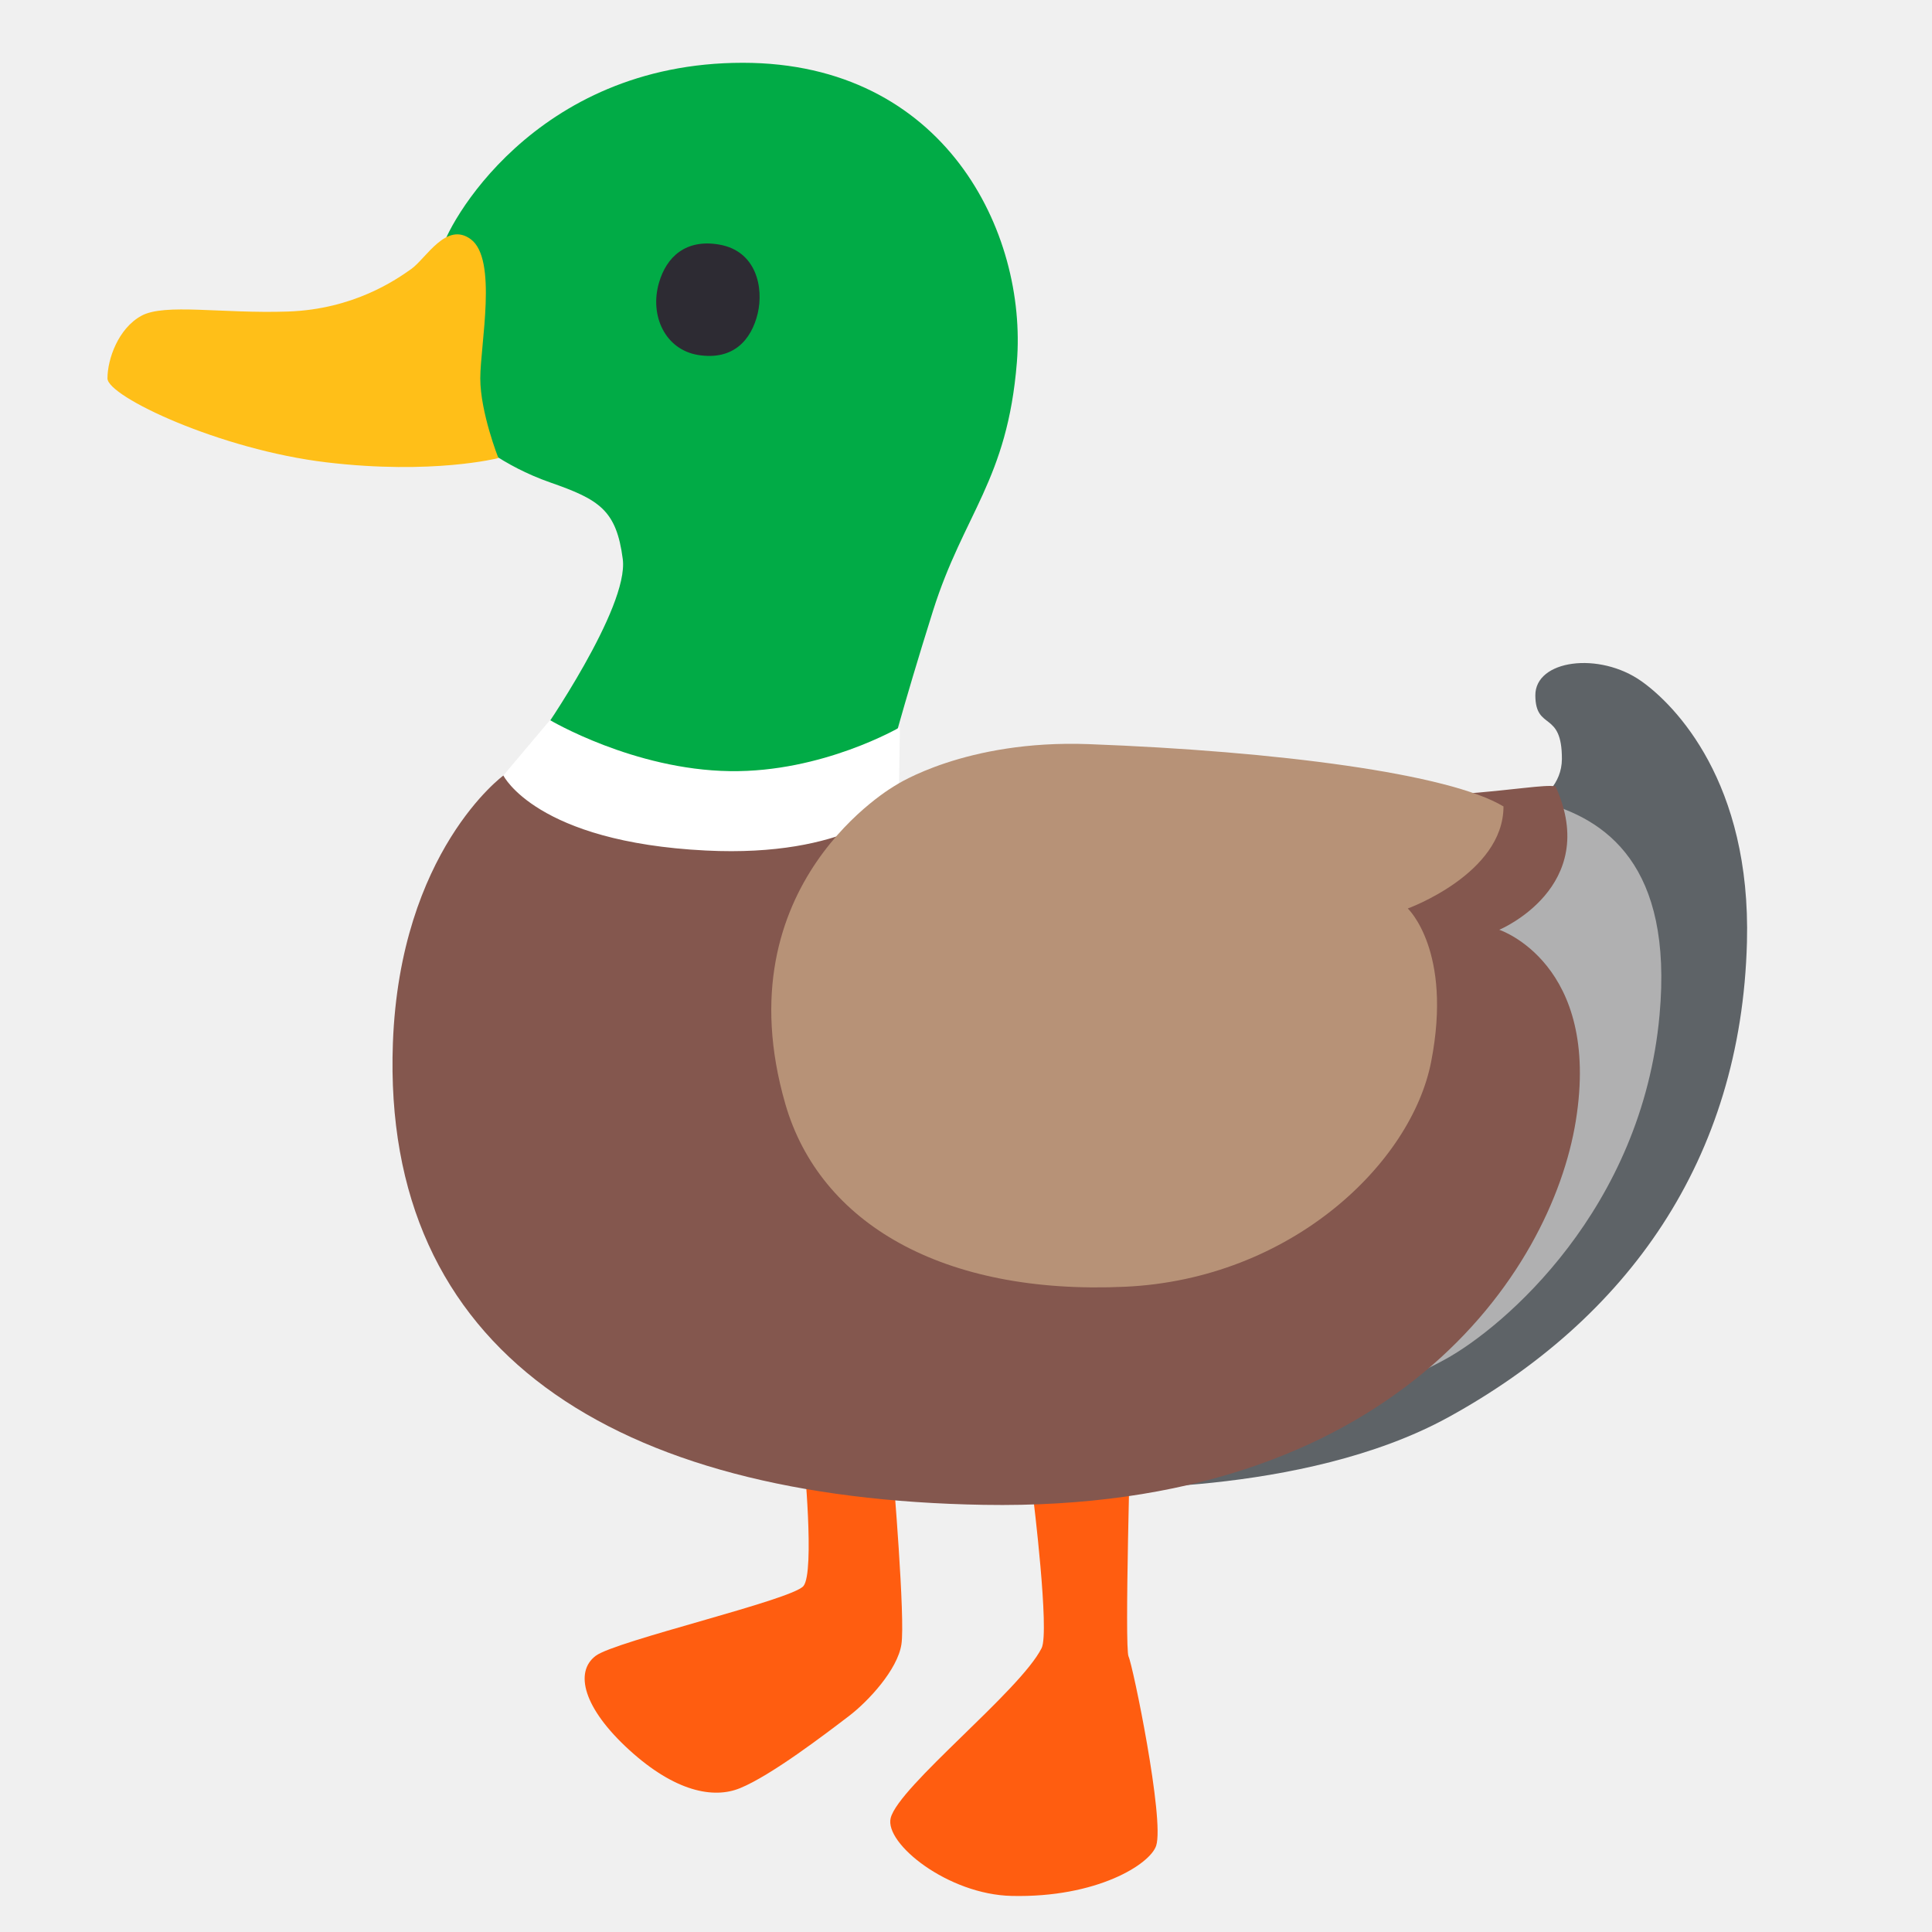
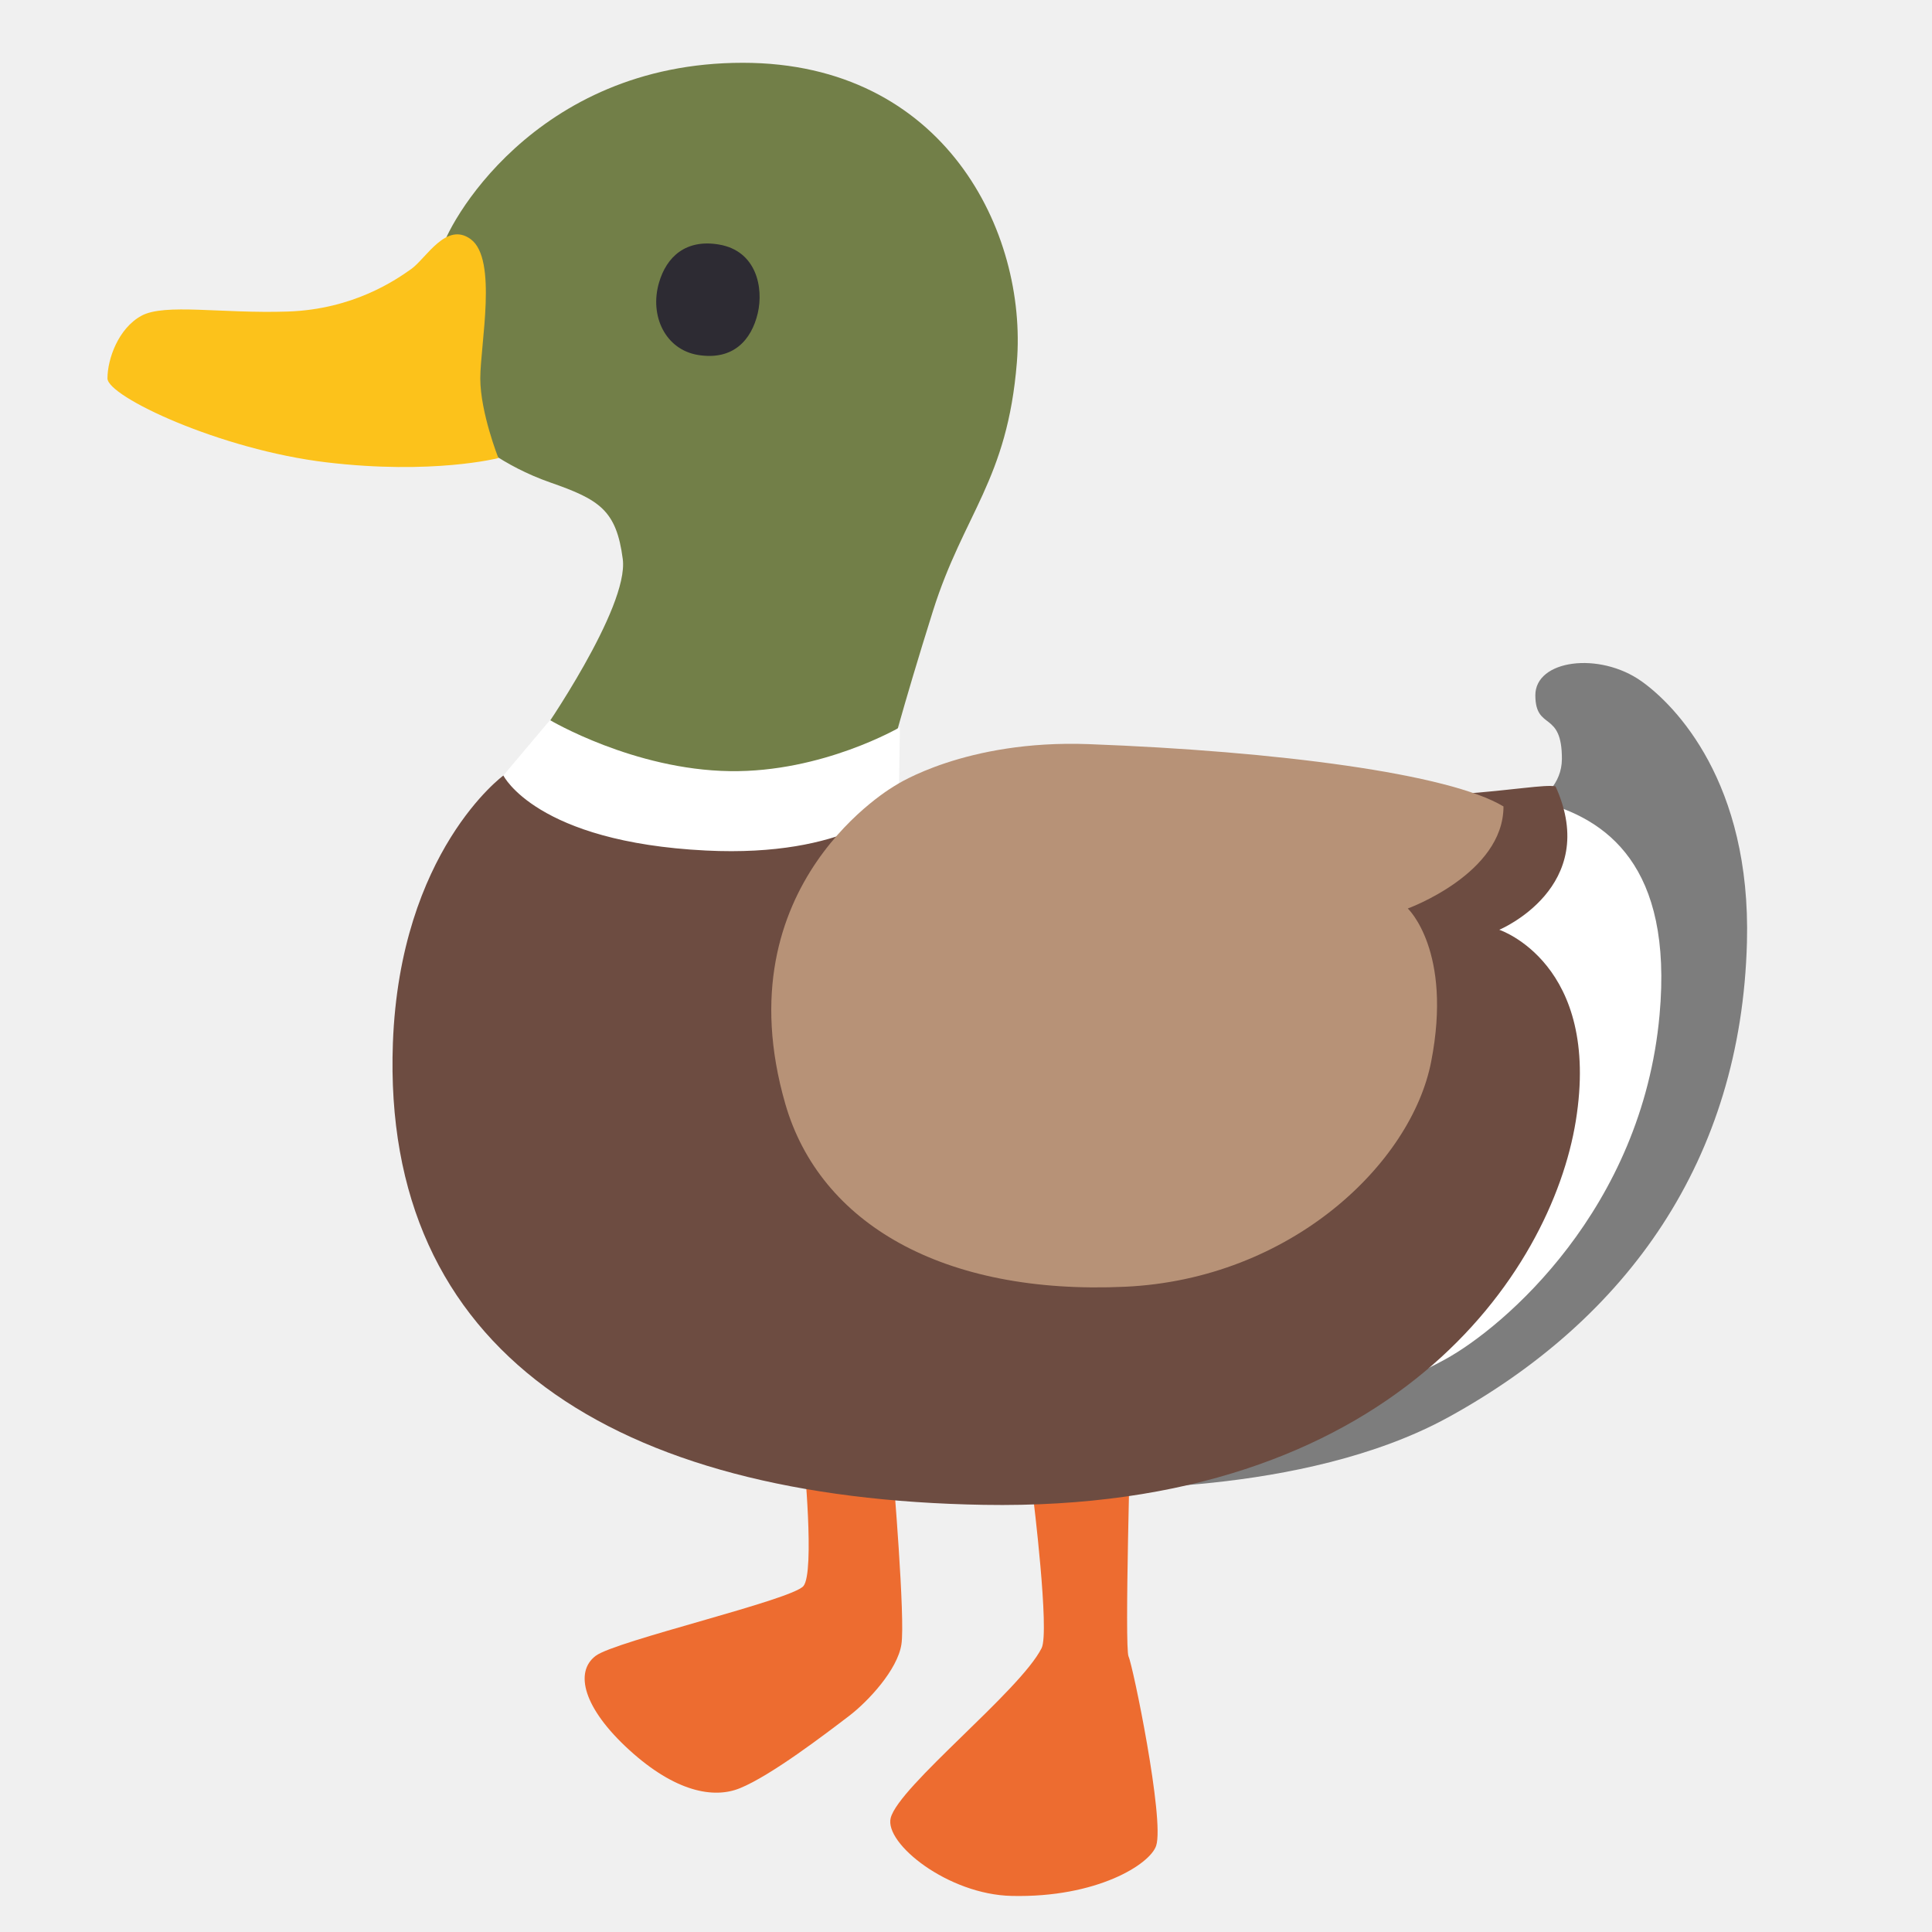
<svg xmlns="http://www.w3.org/2000/svg" version="1.1" id="Layer_3" x="0px" y="0px" viewBox="0 0 128 128" style="enable-background:new 0 0 128 128;" xml:space="preserve">
  <defs id="defs39921" />
  <linearGradient id="SVGID_1_" gradientUnits="userSpaceOnUse" x1="47.489" y1="11.504" x2="51.02" y2="45.102">
    <stop offset="0.171" style="stop-color:#01AB46" id="stop39885" />
    <stop offset="0.345" style="stop-color:#089E42" id="stop39887" />
    <stop offset="0.671" style="stop-color:#1A7A37" id="stop39889" />
    <stop offset="1" style="stop-color:#2F502A" id="stop39891" />
  </linearGradient>
-   <path style="fill:#01ab46;fill-opacity:1" d="M35.84,48.65c0,0,5.84-8.38,5.42-11.61c-0.42-3.24-1.55-3.94-4.79-5.07  c-3.24-1.13-5.14-2.89-5.14-2.89s-2.35-11.03-2.11-12.39c0.28-1.62,6.12-12.53,19.99-12.53c13.37,0,18.86,11.22,18.16,19.85  c-0.63,7.81-3.52,10-5.56,16.47c-2.04,6.48-3.03,10.35-3.03,10.35l-12.04,2.46l-10.07-2.18L35.84,48.65z" id="path39894" />
-   <path style="fill:#FF5D10;" d="M53.25,96.51c0,0,0.75,7.64-0.02,8.57c-0.78,0.93-12.44,3.63-13.76,4.62  c-1.43,1.07-0.82,3.47,2.22,6.24c3.04,2.77,5.59,3.25,7.34,2.53c2.06-0.84,5.63-3.57,7.23-4.79c1.28-0.98,3.2-3.06,3.46-4.73  c0.27-1.67-0.56-11.48-0.56-11.48L53.25,96.51z" id="path39896" />
-   <path style="fill:#FF5D10;" d="M68.45,99.19c0,0,1.1,8.92,0.56,10c-1.41,2.82-9.47,9.16-10,11.26c-0.42,1.69,3.8,5.07,8.02,5.16  c5.64,0.13,9.17-2.1,9.57-3.33c0.56-1.74-1.55-11.97-1.83-12.53s0.14-15.06,0.14-15.06L68.45,99.19z" id="path39898" />
-   <path style="fill:#5E6367;" d="M98.66,54.49c0,0,4.8-0.94,4.82-4.2c0.01-3.26-1.74-1.84-1.76-4.21c-0.02-2.37,4.24-2.93,7.04-0.94  c2.21,1.57,7.26,6.68,6.98,17.29c-0.38,14.41-7.92,24.95-19.79,31.47c-9.68,5.31-23.96,4.68-23.96,4.68L98.66,54.49z" id="path39900" />
-   <path style="fill:#B0B0B1;" d="M85.67,55.69c2.35-0.28,12.66-3.54,16.33-2.6c4.43,1.13,8.85,4.25,7.95,14.15  c-1.16,12.85-10.29,20.68-14.22,22.83C88.7,93.91,81.94,94,81.94,94S83.33,55.97,85.67,55.69z" id="path39902" />
-   <path style="fill:#FFBF18;" d="M7.12,25.07c0,1.2,7.46,4.72,14.5,5.56s11.4-0.28,11.4-0.28s-1.2-3.03-1.2-5.28s1.16-7.9-0.63-9.22  c-1.62-1.2-2.96,1.27-3.94,1.97c-0.99,0.7-3.8,2.67-8.17,2.82s-8.17-0.56-9.71,0.28S7.12,23.8,7.12,25.07z" id="path39904" />
+   <path style="fill:#727f48;fill-opacity:1" d="M35.84,48.65c0,0,5.84-8.38,5.42-11.61c-0.42-3.24-1.55-3.94-4.79-5.07  c-3.24-1.13-5.14-2.89-5.14-2.89s-2.35-11.03-2.11-12.39c0.28-1.62,6.12-12.53,19.99-12.53c13.37,0,18.86,11.22,18.16,19.85  c-0.63,7.81-3.52,10-5.56,16.47c-2.04,6.48-3.03,10.35-3.03,10.35l-12.04,2.46l-10.07-2.18L35.84,48.65z" id="path39894" />
+   <path style="fill:#ed6c30;fill-opacity:1" d="M53.25,96.51c0,0,0.75,7.64-0.02,8.57c-0.78,0.93-12.44,3.63-13.76,4.62  c-1.43,1.07-0.82,3.47,2.22,6.24c3.04,2.77,5.59,3.25,7.34,2.53c2.06-0.84,5.63-3.57,7.23-4.79c1.28-0.98,3.2-3.06,3.46-4.73  c0.27-1.67-0.56-11.48-0.56-11.48L53.25,96.51z" id="path39896" />
+   <path style="fill:#ed6c30;fill-opacity:1" d="M68.45,99.19c0,0,1.1,8.92,0.56,10c-1.41,2.82-9.47,9.16-10,11.26c-0.42,1.69,3.8,5.07,8.02,5.16  c5.64,0.13,9.17-2.1,9.57-3.33c0.56-1.74-1.55-11.97-1.83-12.53s0.14-15.06,0.14-15.06L68.45,99.19z" id="path39898" />
+   <path style="fill:#7d7d7d;fill-opacity:1" d="M98.66,54.49c0,0,4.8-0.94,4.82-4.2c0.01-3.26-1.74-1.84-1.76-4.21c-0.02-2.37,4.24-2.93,7.04-0.94  c2.21,1.57,7.26,6.68,6.98,17.29c-0.38,14.41-7.92,24.95-19.79,31.47c-9.68,5.31-23.96,4.68-23.96,4.68L98.66,54.49z" id="path39900" />
+   <path style="fill:#ffffff" d="M85.67,55.69c2.35-0.28,12.66-3.54,16.33-2.6c4.43,1.13,8.85,4.25,7.95,14.15  c-1.16,12.85-10.29,20.68-14.22,22.83C88.7,93.91,81.94,94,81.94,94S83.33,55.97,85.67,55.69z" id="path39902" />
+   <path style="fill:#fcc21b;fill-opacity:1" d="M7.12,25.07c0,1.2,7.46,4.72,14.5,5.56s11.4-0.28,11.4-0.28s-1.2-3.03-1.2-5.28s1.16-7.9-0.63-9.22  c-1.62-1.2-2.96,1.27-3.94,1.97c-0.99,0.7-3.8,2.67-8.17,2.82s-8.17-0.56-9.71,0.28S7.12,23.8,7.12,25.07z" id="path39904" />
  <path style="fill:#2D2B33;" d="M50.2,20.77c-0.42,1.75-1.61,3.12-3.94,2.75c-2.18-0.35-3.24-2.6-2.6-4.79  c0.5-1.73,1.79-2.9,3.97-2.53C50.13,16.62,50.6,19.08,50.2,20.77z" id="path39906" />
  <path style="fill:#FFFFFF;" d="M33.16,51.6c0,0,2.16,9.43,12.95,7.84c7.71-1.14,13.42-4.97,13.42-4.97l0.09-6.29  c0,0-5.12,3-11.26,2.91c-6.38-0.09-11.92-3.38-11.92-3.38L33.16,51.6z" id="path39910" />
-   <path style="fill:#84574E;" d="M26.03,69.11C25.28,89.56,40.7,99.28,65.17,99.7c27.12,0.47,37.61-15.44,39.23-25.43  c1.69-10.45-5.07-12.67-5.07-12.67s6.76-2.82,3.73-9.5c-1.41-0.28-8.35,1.57-21.54,0.21c-13.1-1.35-22.08,0.94-22.08,0.94  s-3.28,3.57-12.67,3.1c-11.25-0.56-13.42-4.97-13.42-4.97S26.5,56.39,26.03,69.11z" id="path39912" />
+   <path style="fill:#6d4c41;fill-opacity:1" d="M26.03,69.11C25.28,89.56,40.7,99.28,65.17,99.7c27.12,0.47,37.61-15.44,39.23-25.43  c1.69-10.45-5.07-12.67-5.07-12.67s6.76-2.82,3.73-9.5c-1.41-0.28-8.35,1.57-21.54,0.21c-13.1-1.35-22.08,0.94-22.08,0.94  s-3.28,3.57-12.67,3.1c-11.25-0.56-13.42-4.97-13.42-4.97S26.5,56.39,26.03,69.11z" id="path39912" />
  <path style="fill:#B79277;" d="M52.03,73.14c2.28,7.9,10.42,12.67,22.52,12.11c10.98-0.51,18.96-8.17,20.27-14.92  c1.43-7.34-1.55-10.14-1.55-10.14s6.34-2.3,6.34-6.76c-3.57-2.16-14.92-3.66-27.5-4.13c-8.16-0.3-12.76,2.72-12.76,2.72  S47.8,58.5,52.03,73.14z" id="path39914" />
  <path style="fill:#B0B0B1;" d="M76.05,54.84" id="path39916" />
</svg>
